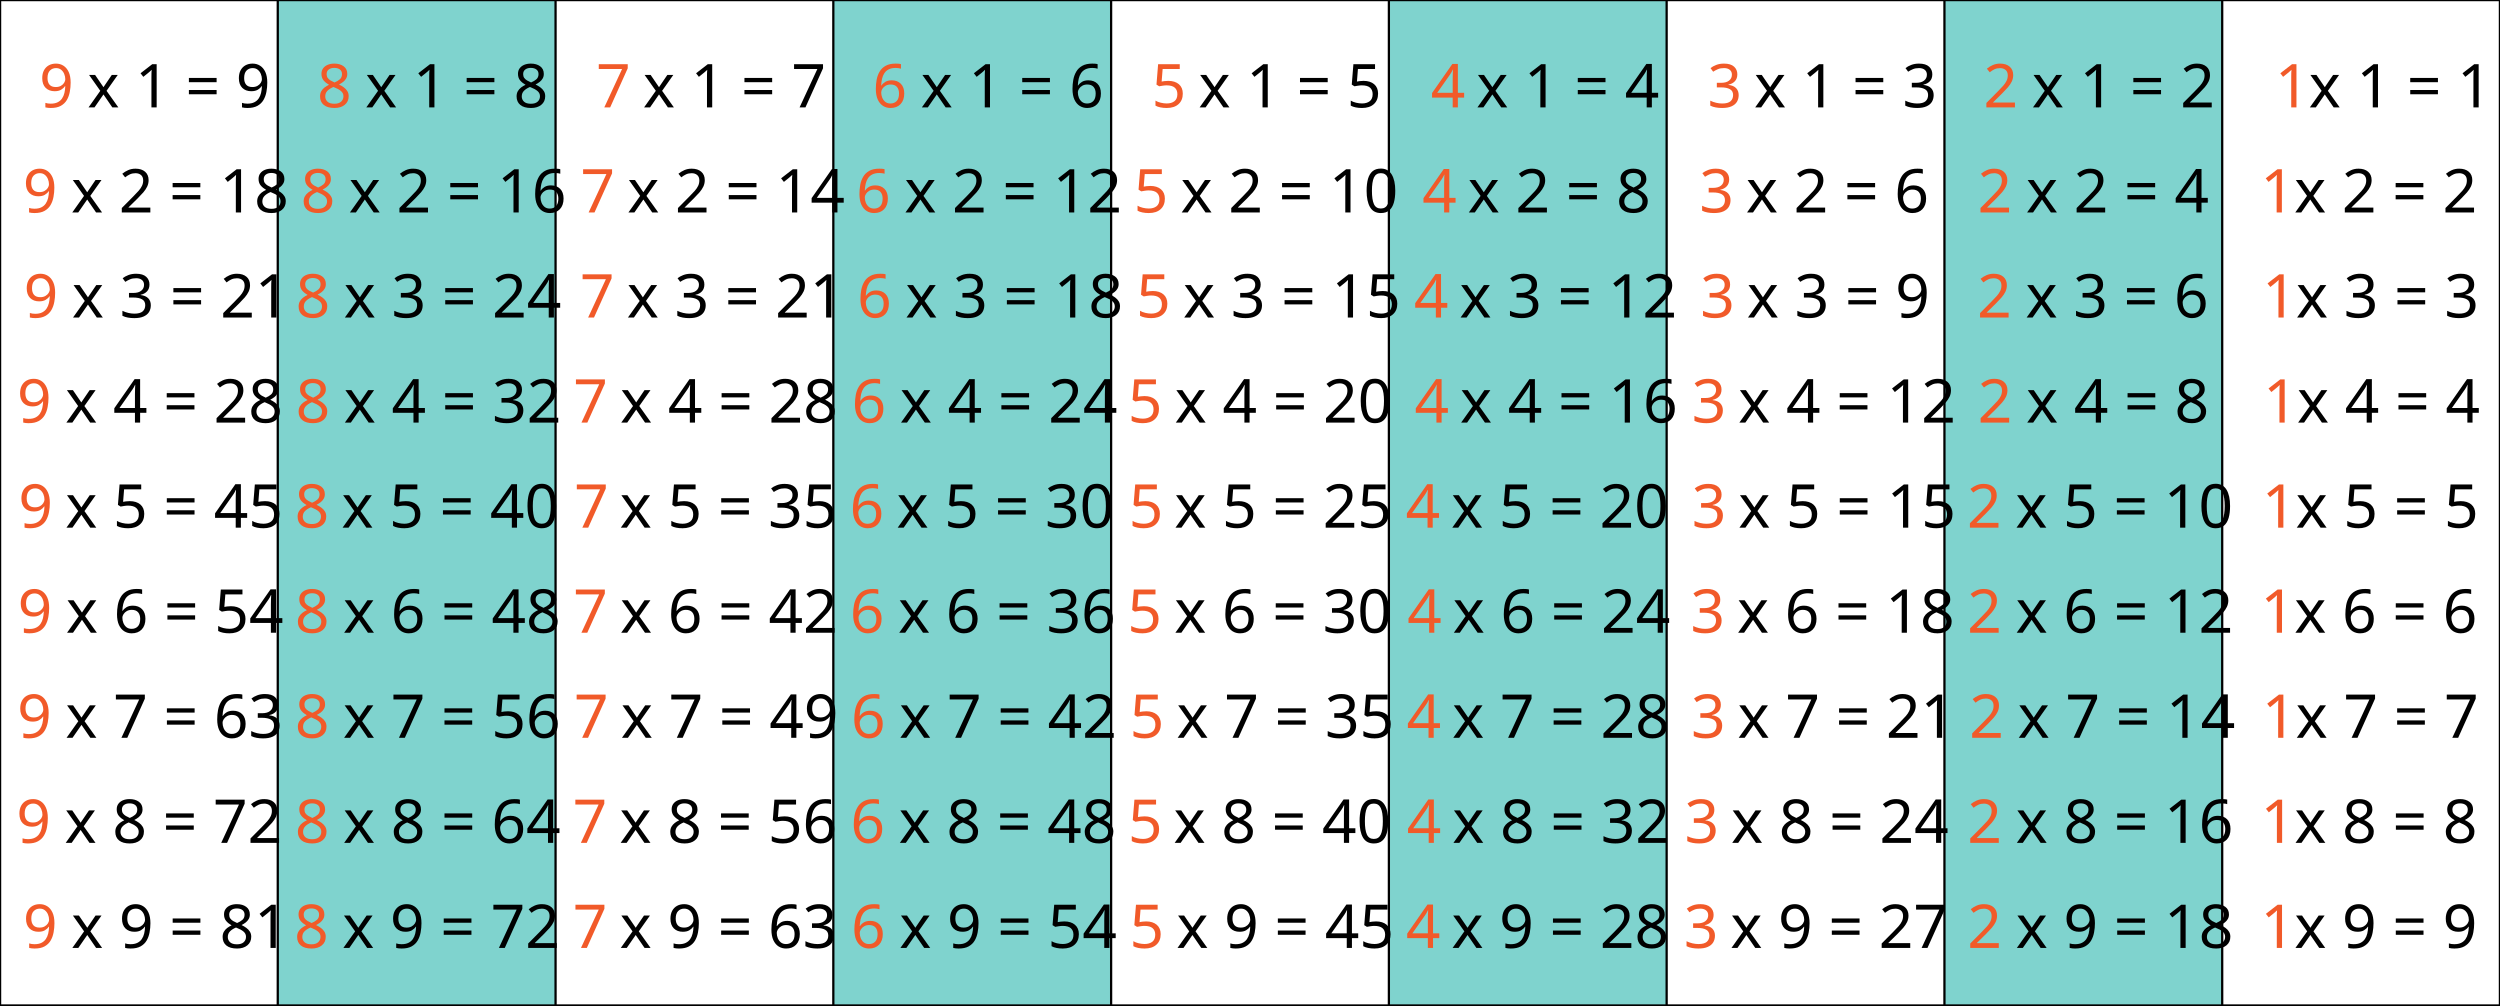
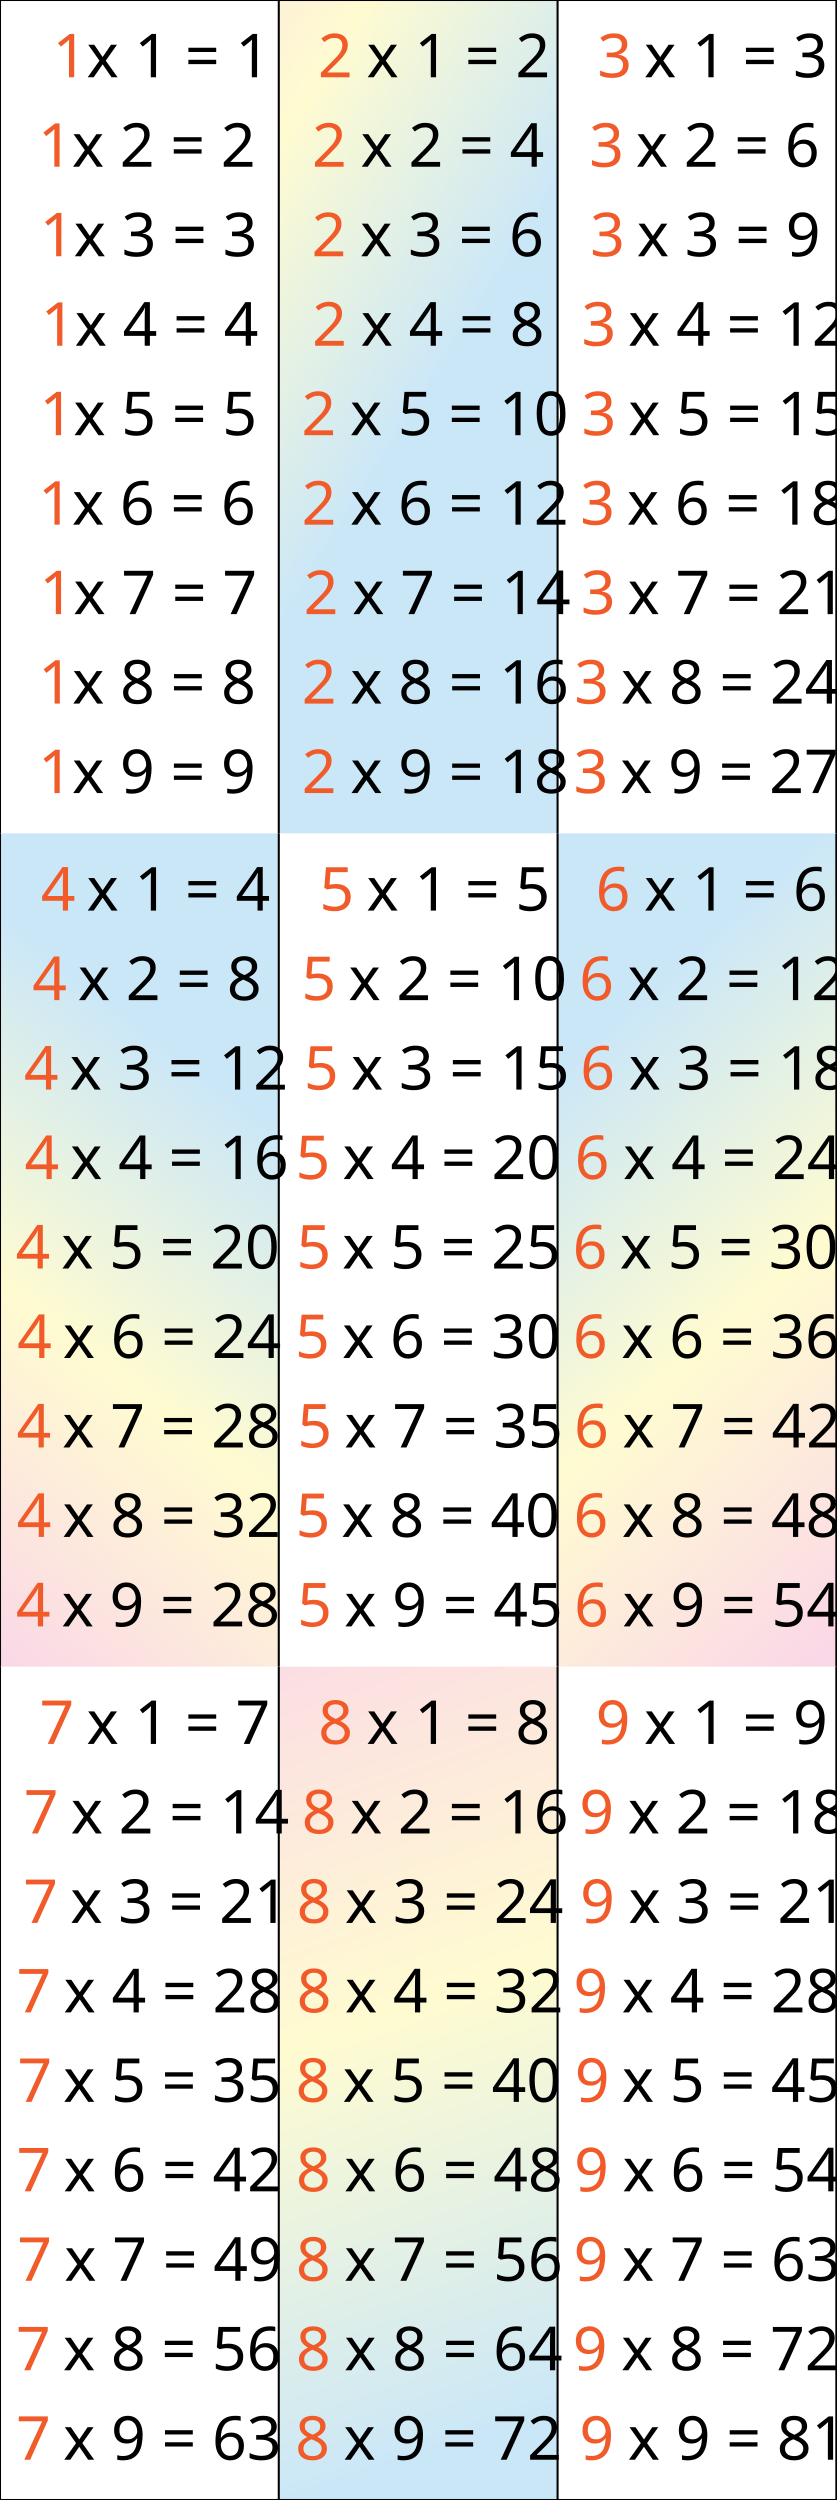
- <svg xmlns="http://www.w3.org/2000/svg" version="1.1" id="Layer_1" x="0px" y="0px" viewBox="0 0 785.2 315.83" style="enable-background:new 0 0 785.2 315.83;" xml:space="preserve">
+ <svg xmlns="http://www.w3.org/2000/svg" version="1.1" id="Layer_1" x="0px" y="0px" viewBox="0 0 261.73 782.36" style="enable-background:new 0 0 261.73 782.36;" xml:space="preserve">
  <style type="text/css">
- 	.st0{opacity:0.5;fill:#00A79D;}
- 	.st1{fill:none;stroke:#000000;stroke-width:0.766;stroke-miterlimit:10;}
- 	.st2{fill:none;stroke:#000000;stroke-width:0.709;stroke-miterlimit:10;}
- 	.st3{fill:#F15A29;}
- 	.st4{font-family:'LeagueSpartan-SemiBold';}
- 	.st5{font-size:19px;}
+ 	.st0{fill:none;stroke:#000000;stroke-width:0.766;stroke-miterlimit:10;}
+ 	.st1{fill:none;stroke:#000000;stroke-width:0.709;stroke-miterlimit:10;}
+ 	.st2{opacity:0.5;fill:url(#SVGID_1_);}
+ 	.st3{fill:none;stroke:#000000;stroke-width:0.644;stroke-miterlimit:10;}
+ 	.st4{fill:#F15A29;}
+ 	.st5{font-family:'LeagueSpartan-SemiBold';}
+ 	.st6{font-size:19px;}
+ 	.st7{opacity:0.5;fill:url(#SVGID_00000072250301819607116310000006962928774642638229_);}
+ 	.st8{opacity:0.5;fill:url(#SVGID_00000072244718614366110990000007138672765347836553_);}
+ 	.st9{opacity:0.5;fill:url(#SVGID_00000091009889780704570910000018283944301621362570_);}
</style>
-   <rect x="87.24" class="st0" width="87.24" height="315.83" />
-   <rect x="261.73" class="st0" width="87.24" height="315.83" />
-   <rect x="436.22" class="st0" width="87.24" height="315.83" />
-   <rect x="610.71" class="st0" width="87.24" height="315.83" />
-   <rect class="st1" width="785.2" height="315.83" />
-   <line class="st2" x1="87.24" y1="0" x2="87.24" y2="315.83" />
-   <line class="st2" x1="174.49" y1="0" x2="174.49" y2="315.83" />
-   <line class="st2" x1="261.73" y1="0" x2="261.73" y2="315.83" />
-   <line class="st2" x1="348.98" y1="0" x2="348.98" y2="315.83" />
-   <line class="st2" x1="436.22" y1="0" x2="436.22" y2="315.83" />
-   <line class="st2" x1="523.46" y1="0" x2="523.46" y2="315.83" />
-   <line class="st2" x1="610.71" y1="0" x2="610.71" y2="315.83" />
-   <line class="st2" x1="697.95" y1="0" x2="697.95" y2="315.83" />
-   <text transform="matrix(1 0 0 1 714.5194 33.7277)">
-     <tspan x="0" y="0" class="st3 st4 st5">1</tspan>
-     <tspan x="5.68" y="0" class="st4 st5"> x 1 = 1</tspan>
-     <tspan x="-4.58" y="33" class="st3 st4 st5">1</tspan>
-     <tspan x="1.1" y="33" class="st4 st5"> x 2 = 2</tspan>
-     <tspan x="-4.01" y="66" class="st3 st4 st5">1</tspan>
-     <tspan x="1.67" y="66" class="st4 st5"> x 3 = 3</tspan>
-     <tspan x="-3.7" y="99" class="st3 st4 st5">1</tspan>
-     <tspan x="1.99" y="99" class="st4 st5"> x 4 = 4</tspan>
-     <tspan x="-4.11" y="132" class="st3 st4 st5">1</tspan>
-     <tspan x="1.57" y="132" class="st4 st5"> x 5 = 5</tspan>
-     <tspan x="-4.54" y="165" class="st3 st4 st5">1</tspan>
-     <tspan x="1.14" y="165" class="st4 st5"> x 6 = 6</tspan>
-     <tspan x="-4.11" y="198" class="st3 st4 st5">1</tspan>
-     <tspan x="1.57" y="198" class="st4 st5"> x 7 = 7</tspan>
-     <tspan x="-4.5" y="231" class="st3 st4 st5">1</tspan>
-     <tspan x="1.18" y="231" class="st4 st5"> x 8 = 8</tspan>
-     <tspan x="-4.53" y="264" class="st3 st4 st5">1</tspan>
-     <tspan x="1.15" y="264" class="st4 st5"> x 9 = 9</tspan>
+   <linearGradient id="SVGID_1_" gradientUnits="userSpaceOnUse" x1="-8.499" y1="42.793" x2="130.217" y2="129.986">
+     <stop offset="0" style="stop-color:#F7B2D0" />
+     <stop offset="0.5" style="stop-color:#FFF8A3" />
+     <stop offset="1" style="stop-color:#96CFF1" />
+   </linearGradient>
+   <rect x="87.24" y="0" class="st2" width="87.24" height="260.79" />
+   <line class="st3" x1="0" y1="0" x2="0" y2="260.79" />
+   <line class="st3" x1="261.73" y1="0" x2="261.73" y2="260.79" />
+   <line class="st3" x1="87.24" y1="0" x2="87.24" y2="260.79" />
+   <line class="st3" x1="174.49" y1="0" x2="174.49" y2="260.79" />
+   <text transform="matrix(1 0 0 1 16.4722 24.1884)">
+     <tspan x="0" y="0" class="st4 st5 st6">1</tspan>
+     <tspan x="5.68" y="0" class="st5 st6"> x 1 = 1</tspan>
+     <tspan x="-4.58" y="28" class="st4 st5 st6">1</tspan>
+     <tspan x="1.1" y="28" class="st5 st6"> x 2 = 2</tspan>
+     <tspan x="-4.01" y="56" class="st4 st5 st6">1</tspan>
+     <tspan x="1.67" y="56" class="st5 st6"> x 3 = 3</tspan>
+     <tspan x="-3.7" y="84" class="st4 st5 st6">1</tspan>
+     <tspan x="1.99" y="84" class="st5 st6"> x 4 = 4</tspan>
+     <tspan x="-4.11" y="112" class="st4 st5 st6">1</tspan>
+     <tspan x="1.57" y="112" class="st5 st6"> x 5 = 5</tspan>
+     <tspan x="-4.54" y="140" class="st4 st5 st6">1</tspan>
+     <tspan x="1.14" y="140" class="st5 st6"> x 6 = 6</tspan>
+     <tspan x="-4.11" y="168" class="st4 st5 st6">1</tspan>
+     <tspan x="1.57" y="168" class="st5 st6"> x 7 = 7</tspan>
+     <tspan x="-4.5" y="196" class="st4 st5 st6">1</tspan>
+     <tspan x="1.18" y="196" class="st5 st6"> x 8 = 8</tspan>
+     <tspan x="-4.53" y="224" class="st4 st5 st6">1</tspan>
+     <tspan x="1.15" y="224" class="st5 st6"> x 9 = 9</tspan>
  </text>
-   <text transform="matrix(1 0 0 1 622.9753 33.7277)">
-     <tspan x="0" y="0" class="st3 st4 st5">2</tspan>
-     <tspan x="10.26" y="0" class="st4 st5"> x 1 = 2</tspan>
-     <tspan x="-1.85" y="33" class="st3 st4 st5">2</tspan>
-     <tspan x="8.41" y="33" class="st4 st5"> x 2 = 4</tspan>
-     <tspan x="-1.99" y="66" class="st3 st4 st5">2</tspan>
-     <tspan x="8.27" y="66" class="st4 st5"> x 3 = 6</tspan>
-     <tspan x="-1.81" y="99" class="st3 st4 st5">2</tspan>
-     <tspan x="8.45" y="99" class="st4 st5"> x 4 = 8</tspan>
-     <tspan x="-5.17" y="132" class="st3 st4 st5">2</tspan>
-     <tspan x="5.09" y="132" class="st4 st5"> x 5 = 10</tspan>
-     <tspan x="-5.11" y="165" class="st3 st4 st5">2</tspan>
-     <tspan x="5.15" y="165" class="st4 st5"> x 6 = 12</tspan>
-     <tspan x="-4.46" y="198" class="st3 st4 st5">2</tspan>
-     <tspan x="5.8" y="198" class="st4 st5"> x 7 = 14</tspan>
-     <tspan x="-5.07" y="231" class="st3 st4 st5">2</tspan>
-     <tspan x="5.19" y="231" class="st4 st5"> x 8 = 16</tspan>
-     <tspan x="-5.07" y="264" class="st3 st4 st5">2</tspan>
-     <tspan x="5.19" y="264" class="st4 st5"> x 9 = 18</tspan>
+   <text transform="matrix(1 0 0 1 99.5107 24.1884)">
+     <tspan x="0" y="0" class="st4 st5 st6">2</tspan>
+     <tspan x="10.26" y="0" class="st5 st6"> x 1 = 2</tspan>
+     <tspan x="-1.85" y="28" class="st4 st5 st6">2</tspan>
+     <tspan x="8.41" y="28" class="st5 st6"> x 2 = 4</tspan>
+     <tspan x="-1.99" y="56" class="st4 st5 st6">2</tspan>
+     <tspan x="8.27" y="56" class="st5 st6"> x 3 = 6</tspan>
+     <tspan x="-1.81" y="84" class="st4 st5 st6">2</tspan>
+     <tspan x="8.45" y="84" class="st5 st6"> x 4 = 8</tspan>
+     <tspan x="-5.17" y="112" class="st4 st5 st6">2</tspan>
+     <tspan x="5.09" y="112" class="st5 st6"> x 5 = 10</tspan>
+     <tspan x="-5.11" y="140" class="st4 st5 st6">2</tspan>
+     <tspan x="5.15" y="140" class="st5 st6"> x 6 = 12</tspan>
+     <tspan x="-4.46" y="168" class="st4 st5 st6">2</tspan>
+     <tspan x="5.8" y="168" class="st5 st6"> x 7 = 14</tspan>
+     <tspan x="-5.07" y="196" class="st4 st5 st6">2</tspan>
+     <tspan x="5.19" y="196" class="st5 st6"> x 8 = 16</tspan>
+     <tspan x="-5.07" y="224" class="st4 st5 st6">2</tspan>
+     <tspan x="5.19" y="224" class="st5 st6"> x 9 = 18</tspan>
  </text>
-   <text transform="matrix(1 0 0 1 536.3005 33.7277)">
-     <tspan x="0" y="0" class="st3 st4 st5">3</tspan>
-     <tspan x="9.69" y="0" class="st4 st5"> x 1 = 3</tspan>
-     <tspan x="-2.56" y="33" class="st3 st4 st5">3</tspan>
-     <tspan x="7.13" y="33" class="st4 st5"> x 2 = 6</tspan>
-     <tspan x="-2.27" y="66" class="st3 st4 st5">3</tspan>
-     <tspan x="7.42" y="66" class="st4 st5"> x 3 = 9</tspan>
-     <tspan x="-4.97" y="99" class="st3 st4 st5">3</tspan>
-     <tspan x="4.72" y="99" class="st4 st5"> x 4 = 12</tspan>
-     <tspan x="-4.95" y="132" class="st3 st4 st5">3</tspan>
-     <tspan x="4.74" y="132" class="st4 st5"> x 5 = 15</tspan>
-     <tspan x="-5.36" y="165" class="st3 st4 st5">3</tspan>
-     <tspan x="4.33" y="165" class="st4 st5"> x 6 = 18</tspan>
-     <tspan x="-5.18" y="198" class="st3 st4 st5">3</tspan>
-     <tspan x="4.51" y="198" class="st4 st5"> x 7 = 21</tspan>
-     <tspan x="-7.22" y="231" class="st3 st4 st5">3</tspan>
-     <tspan x="2.47" y="231" class="st4 st5"> x 8 = 24</tspan>
-     <tspan x="-7.45" y="264" class="st3 st4 st5">3</tspan>
-     <tspan x="2.24" y="264" class="st4 st5"> x 9 = 27</tspan>
+   <text transform="matrix(1 0 0 1 186.9502 24.1884)">
+     <tspan x="0" y="0" class="st4 st5 st6">3</tspan>
+     <tspan x="9.69" y="0" class="st5 st6"> x 1 = 3</tspan>
+     <tspan x="-2.56" y="28" class="st4 st5 st6">3</tspan>
+     <tspan x="7.13" y="28" class="st5 st6"> x 2 = 6</tspan>
+     <tspan x="-2.27" y="56" class="st4 st5 st6">3</tspan>
+     <tspan x="7.42" y="56" class="st5 st6"> x 3 = 9</tspan>
+     <tspan x="-4.97" y="84" class="st4 st5 st6">3</tspan>
+     <tspan x="4.72" y="84" class="st5 st6"> x 4 = 12</tspan>
+     <tspan x="-4.95" y="112" class="st4 st5 st6">3</tspan>
+     <tspan x="4.74" y="112" class="st5 st6"> x 5 = 15</tspan>
+     <tspan x="-5.36" y="140" class="st4 st5 st6">3</tspan>
+     <tspan x="4.33" y="140" class="st5 st6"> x 6 = 18</tspan>
+     <tspan x="-5.18" y="168" class="st4 st5 st6">3</tspan>
+     <tspan x="4.51" y="168" class="st5 st6"> x 7 = 21</tspan>
+     <tspan x="-7.22" y="196" class="st4 st5 st6">3</tspan>
+     <tspan x="2.47" y="196" class="st5 st6"> x 8 = 24</tspan>
+     <tspan x="-7.45" y="224" class="st4 st5 st6">3</tspan>
+     <tspan x="2.24" y="224" class="st5 st6"> x 9 = 27</tspan>
  </text>
-   <g>
-     <text transform="matrix(1 0 0 1 449.3709 33.7277)">
-       <tspan x="0" y="0" class="st3 st4 st5">4</tspan>
-       <tspan x="9.38" y="0" class="st4 st5"> x 1 = 4</tspan>
-       <tspan x="-2.69" y="33" class="st3 st4 st5">4</tspan>
-       <tspan x="6.68" y="33" class="st4 st5"> x 2 = 8</tspan>
-       <tspan x="-5.29" y="66" class="st3 st4 st5">4</tspan>
-       <tspan x="4.09" y="66" class="st4 st5"> x 3 = 12</tspan>
-       <tspan x="-5.11" y="99" class="st3 st4 st5">4</tspan>
-       <tspan x="4.26" y="99" class="st4 st5"> x 4 = 16</tspan>
-       <tspan x="-7.9" y="132" class="st3 st4 st5">4</tspan>
-       <tspan x="1.48" y="132" class="st4 st5"> x 5 = 20</tspan>
-       <tspan x="-7.4" y="165" class="st3 st4 st5">4</tspan>
-       <tspan x="1.97" y="165" class="st4 st5"> x 6 = 24</tspan>
-       <tspan x="-7.59" y="198" class="st3 st4 st5">4</tspan>
-       <tspan x="1.79" y="198" class="st4 st5"> x 7 = 28</tspan>
-       <tspan x="-7.54" y="231" class="st3 st4 st5">4</tspan>
-       <tspan x="1.84" y="231" class="st4 st5"> x 8 = 32</tspan>
-       <tspan x="-7.8" y="264" class="st3 st4 st5">4</tspan>
-       <tspan x="1.58" y="264" class="st4 st5"> x 9 = 28</tspan>
-     </text>
-   </g>
-   <g>
-     <text transform="matrix(1 0 0 1 361.7088 33.7277)">
-       <tspan x="0" y="0" class="st3 st4 st5">5</tspan>
-       <tspan x="9.79" y="0" class="st4 st5"> x 1 = 5</tspan>
-       <tspan x="-5.63" y="33" class="st3 st4 st5">5</tspan>
-       <tspan x="4.16" y="33" class="st4 st5"> x 2 = 10</tspan>
-       <tspan x="-4.85" y="66" class="st3 st4 st5">5</tspan>
-       <tspan x="4.95" y="66" class="st4 st5"> x 3 = 15</tspan>
-       <tspan x="-7.48" y="99" class="st3 st4 st5">5</tspan>
-       <tspan x="2.31" y="99" class="st4 st5"> x 4 = 20</tspan>
-       <tspan x="-7.19" y="132" class="st3 st4 st5">5 </tspan>
-       <tspan x="7.15" y="132" class="st4 st5">x 5 = 25</tspan>
-       <tspan x="-7.62" y="165" class="st3 st4 st5">5</tspan>
-       <tspan x="2.17" y="165" class="st4 st5"> x 6 = 30</tspan>
-       <tspan x="-6.9" y="198" class="st3 st4 st5">5</tspan>
-       <tspan x="2.89" y="198" class="st4 st5"> x 7 = 35</tspan>
-       <tspan x="-7.44" y="231" class="st3 st4 st5">5 </tspan>
-       <tspan x="6.89" y="231" class="st4 st5">x 8 = 40</tspan>
-       <tspan x="-6.95" y="264" class="st3 st4 st5">5</tspan>
-       <tspan x="2.84" y="264" class="st4 st5"> x 9 = 45</tspan>
-     </text>
-   </g>
-   <g>
-     <text transform="matrix(1 0 0 1 274.037 33.7277)">
-       <tspan x="0" y="0" class="st3 st4 st5">6</tspan>
-       <tspan x="10.22" y="0" class="st4 st5"> x 1 = 6</tspan>
-       <tspan x="-5.15" y="33" class="st3 st4 st5">6</tspan>
-       <tspan x="5.07" y="33" class="st4 st5"> x 2 = 12</tspan>
-       <tspan x="-4.83" y="66" class="st3 st4 st5">6</tspan>
-       <tspan x="5.4" y="66" class="st4 st5"> x 3 = 18</tspan>
-       <tspan x="-6.56" y="99" class="st3 st4 st5">6</tspan>
-       <tspan x="3.67" y="99" class="st4 st5"> x 4 = 24</tspan>
-       <tspan x="-7.19" y="132" class="st3 st4 st5">6 </tspan>
-       <tspan x="7.57" y="132" class="st4 st5">x 5 = 30</tspan>
-       <tspan x="-7.12" y="165" class="st3 st4 st5">6</tspan>
-       <tspan x="3.11" y="165" class="st4 st5"> x 6 = 36</tspan>
-       <tspan x="-6.76" y="198" class="st3 st4 st5">6</tspan>
-       <tspan x="3.46" y="198" class="st4 st5"> x 7 = 42</tspan>
-       <tspan x="-6.92" y="231" class="st3 st4 st5">6</tspan>
-       <tspan x="3.3" y="231" class="st4 st5"> x 8 = 48</tspan>
-       <tspan x="-6.74" y="264" class="st3 st4 st5">6</tspan>
-       <tspan x="3.48" y="264" class="st4 st5"> x 9 = 54</tspan>
-     </text>
-   </g>
-   <g>
-     <text transform="matrix(1 0 0 1 187.2207 33.7277)">
-       <tspan x="0" y="0" class="st3 st4 st5">7</tspan>
-       <tspan x="9.79" y="0" class="st4 st5"> x 1 = 7</tspan>
-       <tspan x="-4.92" y="33" class="st3 st4 st5">7</tspan>
-       <tspan x="4.87" y="33" class="st4 st5"> x 2 = 14</tspan>
-       <tspan x="-5.08" y="66" class="st3 st4 st5">7</tspan>
-       <tspan x="4.72" y="66" class="st4 st5"> x 3 = 21</tspan>
-       <tspan x="-7.17" y="99" class="st3 st4 st5">7</tspan>
-       <tspan x="2.62" y="99" class="st4 st5"> x 4 = 28</tspan>
-       <tspan x="-6.9" y="132" class="st3 st4 st5">7 </tspan>
-       <tspan x="7.43" y="132" class="st4 st5">x 5 = 35</tspan>
-       <tspan x="-7.19" y="165" class="st3 st4 st5">7</tspan>
-       <tspan x="2.6" y="165" class="st4 st5"> x 6 = 42</tspan>
-       <tspan x="-6.95" y="198" class="st3 st4 st5">7</tspan>
-       <tspan x="2.84" y="198" class="st4 st5"> x 7 = 49</tspan>
-       <tspan x="-7.36" y="231" class="st3 st4 st5">7</tspan>
-       <tspan x="2.43" y="231" class="st4 st5"> x 8 = 56</tspan>
-       <tspan x="-7.33" y="264" class="st3 st4 st5">7</tspan>
-       <tspan x="2.47" y="264" class="st4 st5"> x 9 = 63</tspan>
-     </text>
-   </g>
-   <g>
-     <text transform="matrix(1 0 0 1 99.5869 33.7277)">
-       <tspan x="0" y="0" class="st3 st4 st5">8</tspan>
-       <tspan x="10.18" y="0" class="st4 st5"> x 1 = 8</tspan>
-       <tspan x="-5.15" y="33" class="st3 st4 st5">8</tspan>
-       <tspan x="5.03" y="33" class="st4 st5"> x 2 = 16</tspan>
-       <tspan x="-6.73" y="66" class="st3 st4 st5">8</tspan>
-       <tspan x="3.45" y="66" class="st4 st5"> x 3 = 24</tspan>
-       <tspan x="-6.73" y="99" class="st3 st4 st5">8</tspan>
-       <tspan x="3.45" y="99" class="st4 st5"> x 4 = 32</tspan>
-       <tspan x="-7.05" y="132" class="st3 st4 st5">8 </tspan>
-       <tspan x="7.67" y="132" class="st4 st5">x 5 = 40</tspan>
-       <tspan x="-6.96" y="165" class="st3 st4 st5">8</tspan>
-       <tspan x="3.22" y="165" class="st4 st5"> x 6 = 48</tspan>
-       <tspan x="-6.97" y="198" class="st3 st4 st5">8</tspan>
-       <tspan x="3.21" y="198" class="st4 st5"> x 7 = 56</tspan>
-       <tspan x="-6.96" y="231" class="st3 st4 st5">8</tspan>
-       <tspan x="3.22" y="231" class="st4 st5"> x 8 = 64</tspan>
-       <tspan x="-7.2" y="264" class="st3 st4 st5">8</tspan>
-       <tspan x="2.98" y="264" class="st4 st5"> x 9 = 72</tspan>
-     </text>
-   </g>
-   <g>
-     <text transform="matrix(1 0 0 1 12.3135 33.7277)">
-       <tspan x="0" y="0" class="st3 st4 st5">9</tspan>
-       <tspan x="10.21" y="0" class="st4 st5"> x 1 = 9</tspan>
-       <tspan x="-5.12" y="33" class="st3 st4 st5">9</tspan>
-       <tspan x="5.1" y="33" class="st4 st5"> x 2 = 18</tspan>
-       <tspan x="-4.87" y="66" class="st3 st4 st5">9</tspan>
-       <tspan x="5.34" y="66" class="st4 st5"> x 3 = 21</tspan>
-       <tspan x="-6.96" y="99" class="st3 st4 st5">9</tspan>
-       <tspan x="3.25" y="99" class="st4 st5"> x 4 = 28</tspan>
-       <tspan x="-6.54" y="132" class="st3 st4 st5">9 </tspan>
-       <tspan x="8.22" y="132" class="st4 st5">x 5 = 45</tspan>
-       <tspan x="-6.75" y="165" class="st3 st4 st5">9</tspan>
-       <tspan x="3.46" y="165" class="st4 st5"> x 6 = 54</tspan>
-       <tspan x="-6.91" y="198" class="st3 st4 st5">9</tspan>
-       <tspan x="3.31" y="198" class="st4 st5"> x 7 = 63</tspan>
-       <tspan x="-7.17" y="231" class="st3 st4 st5">9</tspan>
-       <tspan x="3.04" y="231" class="st4 st5"> x 8 = 72</tspan>
-       <tspan x="-5.09" y="264" class="st3 st4 st5">9</tspan>
-       <tspan x="5.12" y="264" class="st4 st5"> x 9 = 81</tspan>
-     </text>
-   </g>
+   <linearGradient id="SVGID_00000011027072342592886110000007079206312025628599_" gradientUnits="userSpaceOnUse" x1="-33.712" y1="490.414" x2="78.252" y2="346.745">
+     <stop offset="0" style="stop-color:#F7B2D0" />
+     <stop offset="0.5" style="stop-color:#FFF8A3" />
+     <stop offset="1" style="stop-color:#96CFF1" />
+   </linearGradient>
+   <rect y="260.79" style="opacity:0.5;fill:url(#SVGID_00000011027072342592886110000007079206312025628599_);" width="87.24" height="260.79" />
+   <linearGradient id="SVGID_00000169525998631233398300000013237531753437705602_" gradientUnits="userSpaceOnUse" x1="297.52" y1="478.656" x2="170.695" y2="338.95">
+     <stop offset="0" style="stop-color:#F7B2D0" />
+     <stop offset="0.5" style="stop-color:#FFF8A3" />
+     <stop offset="1" style="stop-color:#96CFF1" />
+   </linearGradient>
+   <rect x="174.49" y="260.79" style="opacity:0.5;fill:url(#SVGID_00000169525998631233398300000013237531753437705602_);" width="87.24" height="260.79" />
+   <line class="st3" x1="87.24" y1="260.79" x2="87.24" y2="521.57" />
+   <line class="st3" x1="174.49" y1="260.79" x2="174.49" y2="521.57" />
+   <line class="st3" x1="261.73" y1="260.79" x2="261.73" y2="521.57" />
+   <line class="st3" x1="0" y1="260.79" x2="0" y2="521.57" />
+   <g>
+     <text transform="matrix(1 0 0 1 12.777 284.9756)">
+       <tspan x="0" y="0" class="st4 st5 st6">4</tspan>
+       <tspan x="9.38" y="0" class="st5 st6"> x 1 = 4</tspan>
+       <tspan x="-2.69" y="28" class="st4 st5 st6">4</tspan>
+       <tspan x="6.68" y="28" class="st5 st6"> x 2 = 8</tspan>
+       <tspan x="-5.29" y="56" class="st4 st5 st6">4</tspan>
+       <tspan x="4.09" y="56" class="st5 st6"> x 3 = 12</tspan>
+       <tspan x="-5.11" y="84" class="st4 st5 st6">4</tspan>
+       <tspan x="4.26" y="84" class="st5 st6"> x 4 = 16</tspan>
+       <tspan x="-7.9" y="112" class="st4 st5 st6">4</tspan>
+       <tspan x="1.48" y="112" class="st5 st6"> x 5 = 20</tspan>
+       <tspan x="-7.4" y="140" class="st4 st5 st6">4</tspan>
+       <tspan x="1.97" y="140" class="st5 st6"> x 6 = 24</tspan>
+       <tspan x="-7.59" y="168" class="st4 st5 st6">4</tspan>
+       <tspan x="1.79" y="168" class="st5 st6"> x 7 = 28</tspan>
+       <tspan x="-7.54" y="196" class="st4 st5 st6">4</tspan>
+       <tspan x="1.84" y="196" class="st5 st6"> x 8 = 32</tspan>
+       <tspan x="-7.8" y="224" class="st4 st5 st6">4</tspan>
+       <tspan x="1.58" y="224" class="st5 st6"> x 9 = 28</tspan>
+     </text>
+   </g>
+   <g>
+     <text transform="matrix(1 0 0 1 99.9765 284.9756)">
+       <tspan x="0" y="0" class="st4 st5 st6">5</tspan>
+       <tspan x="9.79" y="0" class="st5 st6"> x 1 = 5</tspan>
+       <tspan x="-5.63" y="28" class="st4 st5 st6">5</tspan>
+       <tspan x="4.16" y="28" class="st5 st6"> x 2 = 10</tspan>
+       <tspan x="-4.85" y="56" class="st4 st5 st6">5</tspan>
+       <tspan x="4.95" y="56" class="st5 st6"> x 3 = 15</tspan>
+       <tspan x="-7.48" y="84" class="st4 st5 st6">5</tspan>
+       <tspan x="2.31" y="84" class="st5 st6"> x 4 = 20</tspan>
+       <tspan x="-7.19" y="112" class="st4 st5 st6">5 </tspan>
+       <tspan x="7.15" y="112" class="st5 st6">x 5 = 25</tspan>
+       <tspan x="-7.62" y="140" class="st4 st5 st6">5</tspan>
+       <tspan x="2.17" y="140" class="st5 st6"> x 6 = 30</tspan>
+       <tspan x="-6.9" y="168" class="st4 st5 st6">5</tspan>
+       <tspan x="2.89" y="168" class="st5 st6"> x 7 = 35</tspan>
+       <tspan x="-7.44" y="196" class="st4 st5 st6">5 </tspan>
+       <tspan x="6.89" y="196" class="st5 st6">x 8 = 40</tspan>
+       <tspan x="-6.95" y="224" class="st4 st5 st6">5</tspan>
+       <tspan x="2.84" y="224" class="st5 st6"> x 9 = 45</tspan>
+     </text>
+   </g>
+   <g>
+     <text transform="matrix(1 0 0 1 186.4186 284.9756)">
+       <tspan x="0" y="0" class="st4 st5 st6">6</tspan>
+       <tspan x="10.22" y="0" class="st5 st6"> x 1 = 6</tspan>
+       <tspan x="-5.15" y="28" class="st4 st5 st6">6</tspan>
+       <tspan x="5.07" y="28" class="st5 st6"> x 2 = 12</tspan>
+       <tspan x="-4.83" y="56" class="st4 st5 st6">6</tspan>
+       <tspan x="5.4" y="56" class="st5 st6"> x 3 = 18</tspan>
+       <tspan x="-6.56" y="84" class="st4 st5 st6">6</tspan>
+       <tspan x="3.67" y="84" class="st5 st6"> x 4 = 24</tspan>
+       <tspan x="-7.19" y="112" class="st4 st5 st6">6 </tspan>
+       <tspan x="7.57" y="112" class="st5 st6">x 5 = 30</tspan>
+       <tspan x="-7.12" y="140" class="st4 st5 st6">6</tspan>
+       <tspan x="3.11" y="140" class="st5 st6"> x 6 = 36</tspan>
+       <tspan x="-6.76" y="168" class="st4 st5 st6">6</tspan>
+       <tspan x="3.46" y="168" class="st5 st6"> x 7 = 42</tspan>
+       <tspan x="-6.92" y="196" class="st4 st5 st6">6</tspan>
+       <tspan x="3.3" y="196" class="st5 st6"> x 8 = 48</tspan>
+       <tspan x="-6.74" y="224" class="st4 st5 st6">6</tspan>
+       <tspan x="3.48" y="224" class="st5 st6"> x 9 = 54</tspan>
+     </text>
+   </g>
+   <linearGradient id="SVGID_00000107567661261983694730000005586239478499182767_" gradientUnits="userSpaceOnUse" x1="79.783" y1="502.783" x2="166.976" y2="757.425">
+     <stop offset="0" style="stop-color:#F7B2D0" />
+     <stop offset="0.5" style="stop-color:#FFF8A3" />
+     <stop offset="1" style="stop-color:#96CFF1" />
+   </linearGradient>
+   <rect x="87.24" y="521.57" style="opacity:0.5;fill:url(#SVGID_00000107567661261983694730000005586239478499182767_);" width="87.24" height="260.79" />
+   <line class="st3" x1="87.24" y1="521.57" x2="87.24" y2="782.36" />
+   <line class="st3" x1="174.49" y1="521.57" x2="174.49" y2="782.36" />
+   <line class="st3" x1="261.73" y1="521.57" x2="261.73" y2="782.36" />
+   <line class="st3" x1="0" y1="521.57" x2="0" y2="782.36" />
+   <g>
+     <text transform="matrix(1 0 0 1 12.3595 545.7634)">
+       <tspan x="0" y="0" class="st4 st5 st6">7</tspan>
+       <tspan x="9.79" y="0" class="st5 st6"> x 1 = 7</tspan>
+       <tspan x="-4.92" y="28" class="st4 st5 st6">7</tspan>
+       <tspan x="4.87" y="28" class="st5 st6"> x 2 = 14</tspan>
+       <tspan x="-5.08" y="56" class="st4 st5 st6">7</tspan>
+       <tspan x="4.72" y="56" class="st5 st6"> x 3 = 21</tspan>
+       <tspan x="-7.17" y="84" class="st4 st5 st6">7</tspan>
+       <tspan x="2.62" y="84" class="st5 st6"> x 4 = 28</tspan>
+       <tspan x="-6.9" y="112" class="st4 st5 st6">7 </tspan>
+       <tspan x="7.43" y="112" class="st5 st6">x 5 = 35</tspan>
+       <tspan x="-7.19" y="140" class="st4 st5 st6">7</tspan>
+       <tspan x="2.6" y="140" class="st5 st6"> x 6 = 42</tspan>
+       <tspan x="-6.95" y="168" class="st4 st5 st6">7</tspan>
+       <tspan x="2.84" y="168" class="st5 st6"> x 7 = 49</tspan>
+       <tspan x="-7.36" y="196" class="st4 st5 st6">7</tspan>
+       <tspan x="2.43" y="196" class="st5 st6"> x 8 = 56</tspan>
+       <tspan x="-7.33" y="224" class="st4 st5 st6">7</tspan>
+       <tspan x="2.47" y="224" class="st5 st6"> x 9 = 63</tspan>
+     </text>
+   </g>
+   <g>
+     <text transform="matrix(1 0 0 1 99.5868 545.7634)">
+       <tspan x="0" y="0" class="st4 st5 st6">8</tspan>
+       <tspan x="10.18" y="0" class="st5 st6"> x 1 = 8</tspan>
+       <tspan x="-5.15" y="28" class="st4 st5 st6">8</tspan>
+       <tspan x="5.03" y="28" class="st5 st6"> x 2 = 16</tspan>
+       <tspan x="-6.73" y="56" class="st4 st5 st6">8</tspan>
+       <tspan x="3.45" y="56" class="st5 st6"> x 3 = 24</tspan>
+       <tspan x="-6.73" y="84" class="st4 st5 st6">8</tspan>
+       <tspan x="3.45" y="84" class="st5 st6"> x 4 = 32</tspan>
+       <tspan x="-7.05" y="112" class="st4 st5 st6">8 </tspan>
+       <tspan x="7.67" y="112" class="st5 st6">x 5 = 40</tspan>
+       <tspan x="-6.96" y="140" class="st4 st5 st6">8</tspan>
+       <tspan x="3.22" y="140" class="st5 st6"> x 6 = 48</tspan>
+       <tspan x="-6.97" y="168" class="st4 st5 st6">8</tspan>
+       <tspan x="3.21" y="168" class="st5 st6"> x 7 = 56</tspan>
+       <tspan x="-6.96" y="196" class="st4 st5 st6">8</tspan>
+       <tspan x="3.22" y="196" class="st5 st6"> x 8 = 64</tspan>
+       <tspan x="-7.2" y="224" class="st4 st5 st6">8</tspan>
+       <tspan x="2.98" y="224" class="st5 st6"> x 9 = 72</tspan>
+     </text>
+   </g>
+   <g>
+     <text transform="matrix(1 0 0 1 186.4286 545.7634)">
+       <tspan x="0" y="0" class="st4 st5 st6">9</tspan>
+       <tspan x="10.21" y="0" class="st5 st6"> x 1 = 9</tspan>
+       <tspan x="-5.12" y="28" class="st4 st5 st6">9</tspan>
+       <tspan x="5.1" y="28" class="st5 st6"> x 2 = 18</tspan>
+       <tspan x="-4.87" y="56" class="st4 st5 st6">9</tspan>
+       <tspan x="5.34" y="56" class="st5 st6"> x 3 = 21</tspan>
+       <tspan x="-6.96" y="84" class="st4 st5 st6">9</tspan>
+       <tspan x="3.25" y="84" class="st5 st6"> x 4 = 28</tspan>
+       <tspan x="-6.54" y="112" class="st4 st5 st6">9 </tspan>
+       <tspan x="8.22" y="112" class="st5 st6">x 5 = 45</tspan>
+       <tspan x="-6.75" y="140" class="st4 st5 st6">9</tspan>
+       <tspan x="3.46" y="140" class="st5 st6"> x 6 = 54</tspan>
+       <tspan x="-6.91" y="168" class="st4 st5 st6">9</tspan>
+       <tspan x="3.31" y="168" class="st5 st6"> x 7 = 63</tspan>
+       <tspan x="-7.17" y="196" class="st4 st5 st6">9</tspan>
+       <tspan x="3.04" y="196" class="st5 st6"> x 8 = 72</tspan>
+       <tspan x="-5.09" y="224" class="st4 st5 st6">9</tspan>
+       <tspan x="5.12" y="224" class="st5 st6"> x 9 = 81</tspan>
+     </text>
+   </g>
+   <line class="st3" x1="0" y1="0" x2="261.73" y2="0" />
+   <line class="st3" x1="0" y1="782.36" x2="261.73" y2="782.36" />
</svg>
